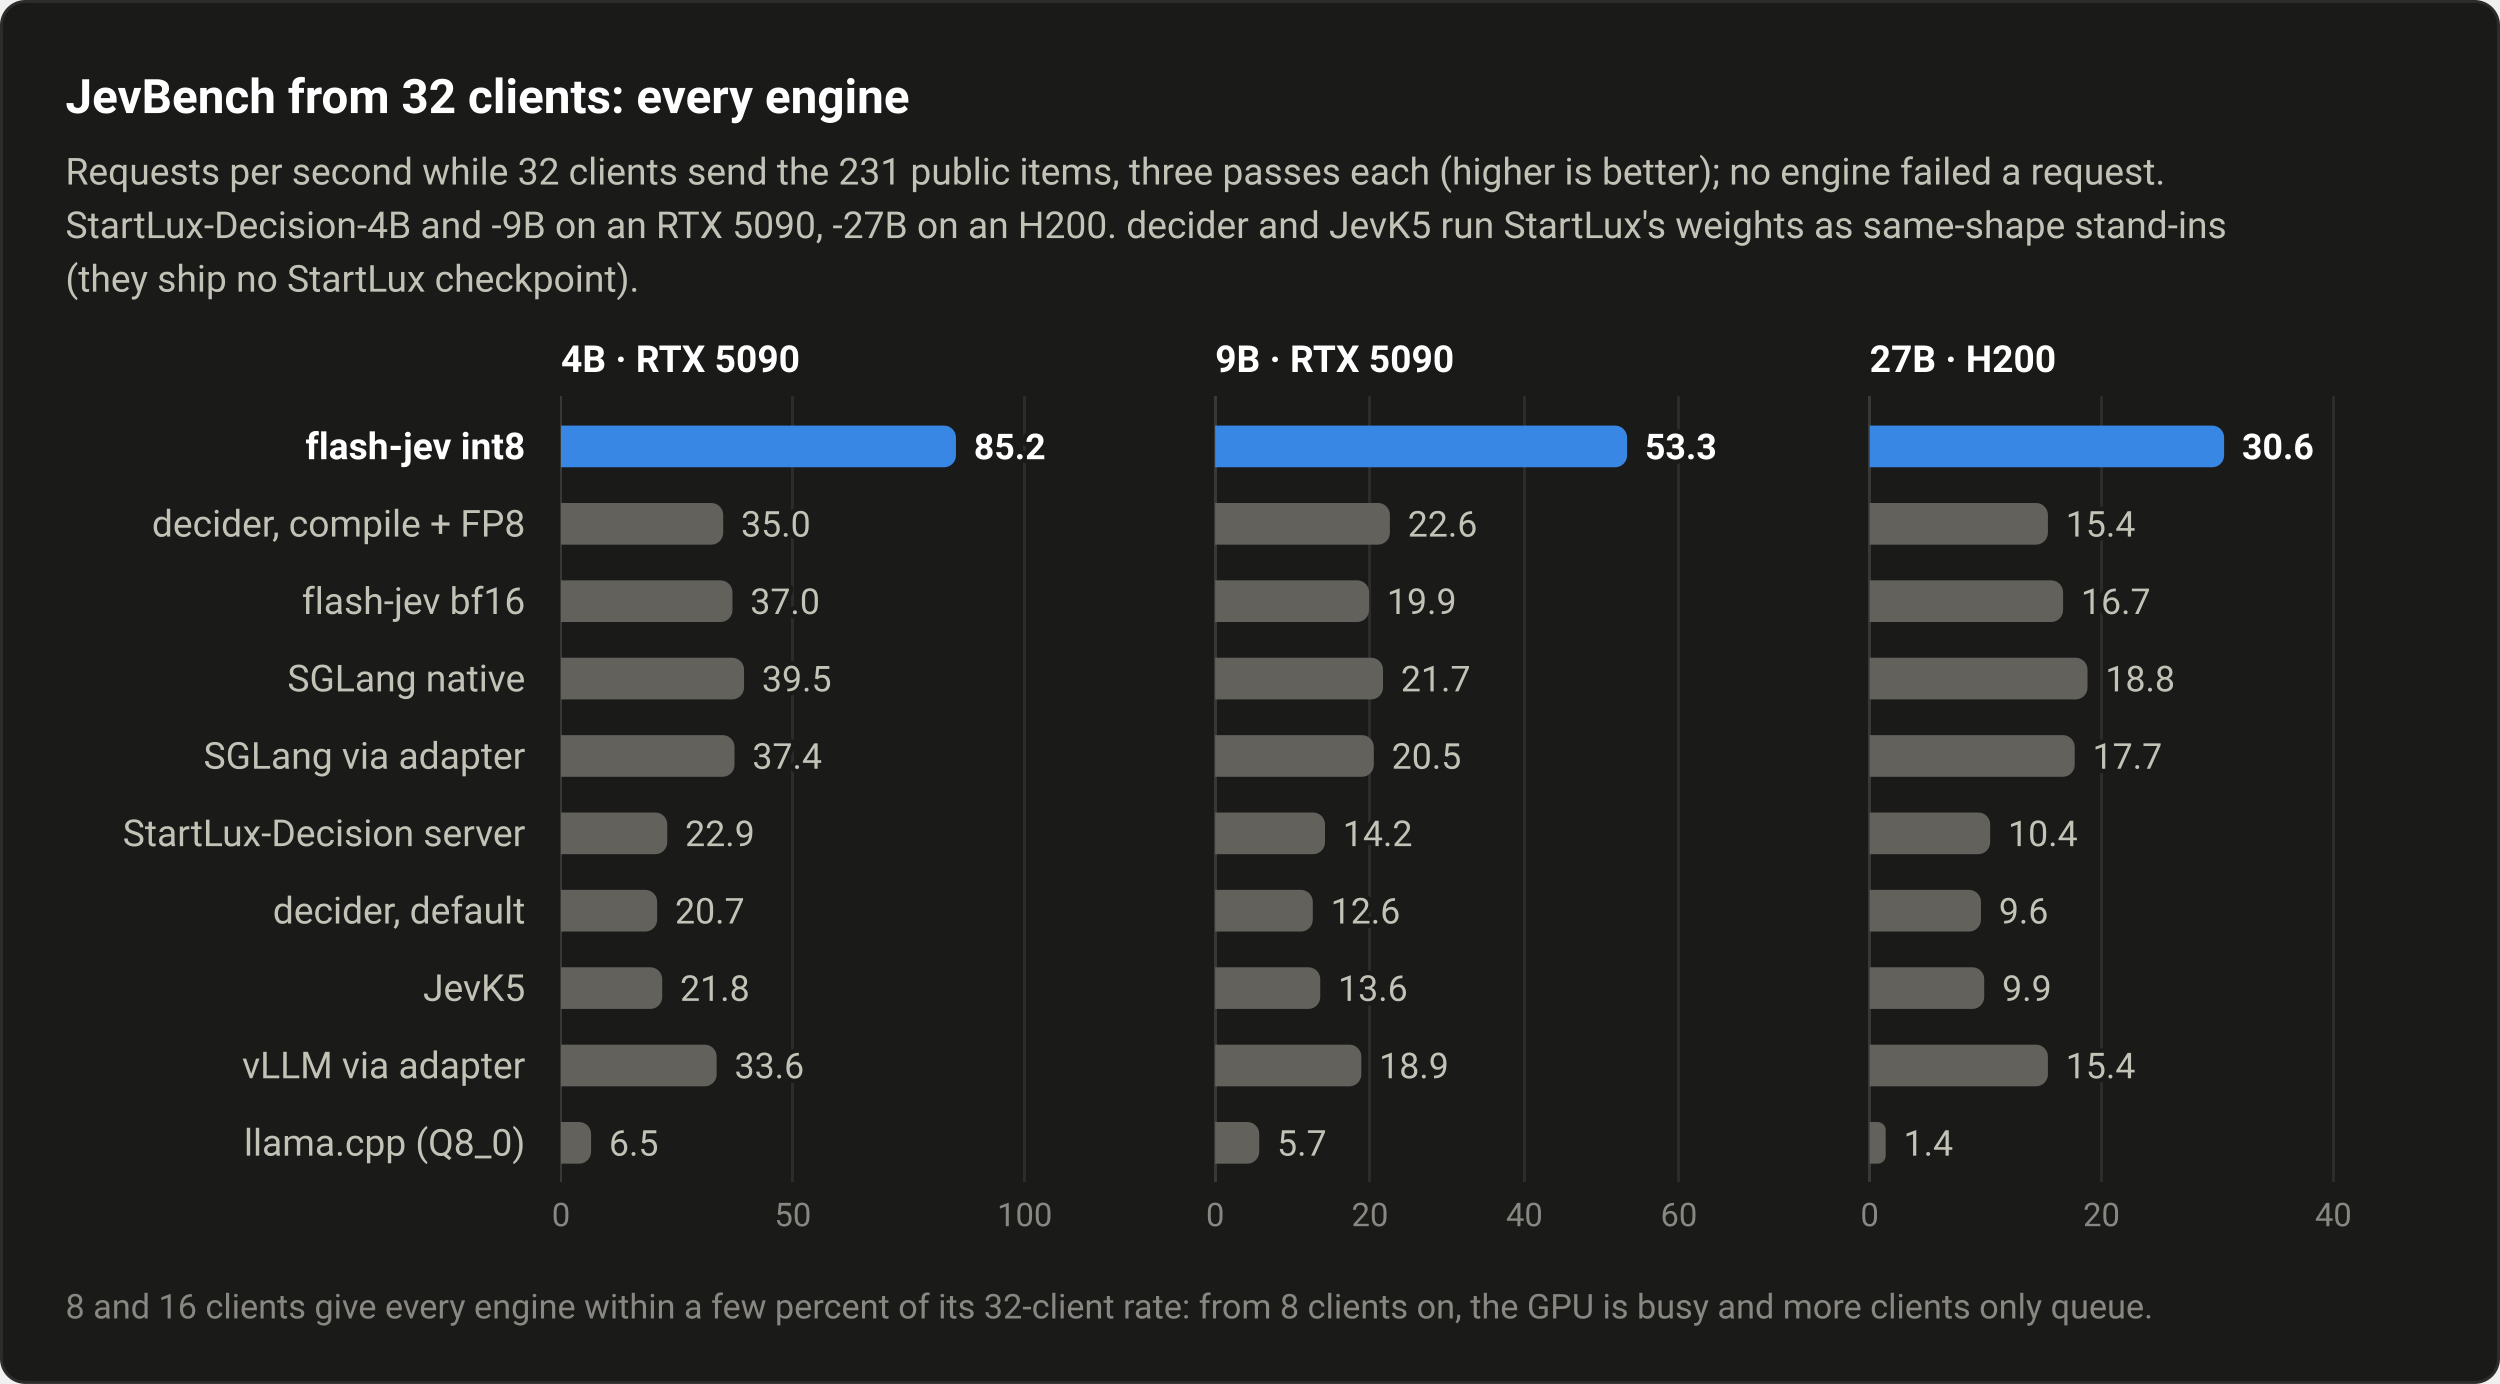
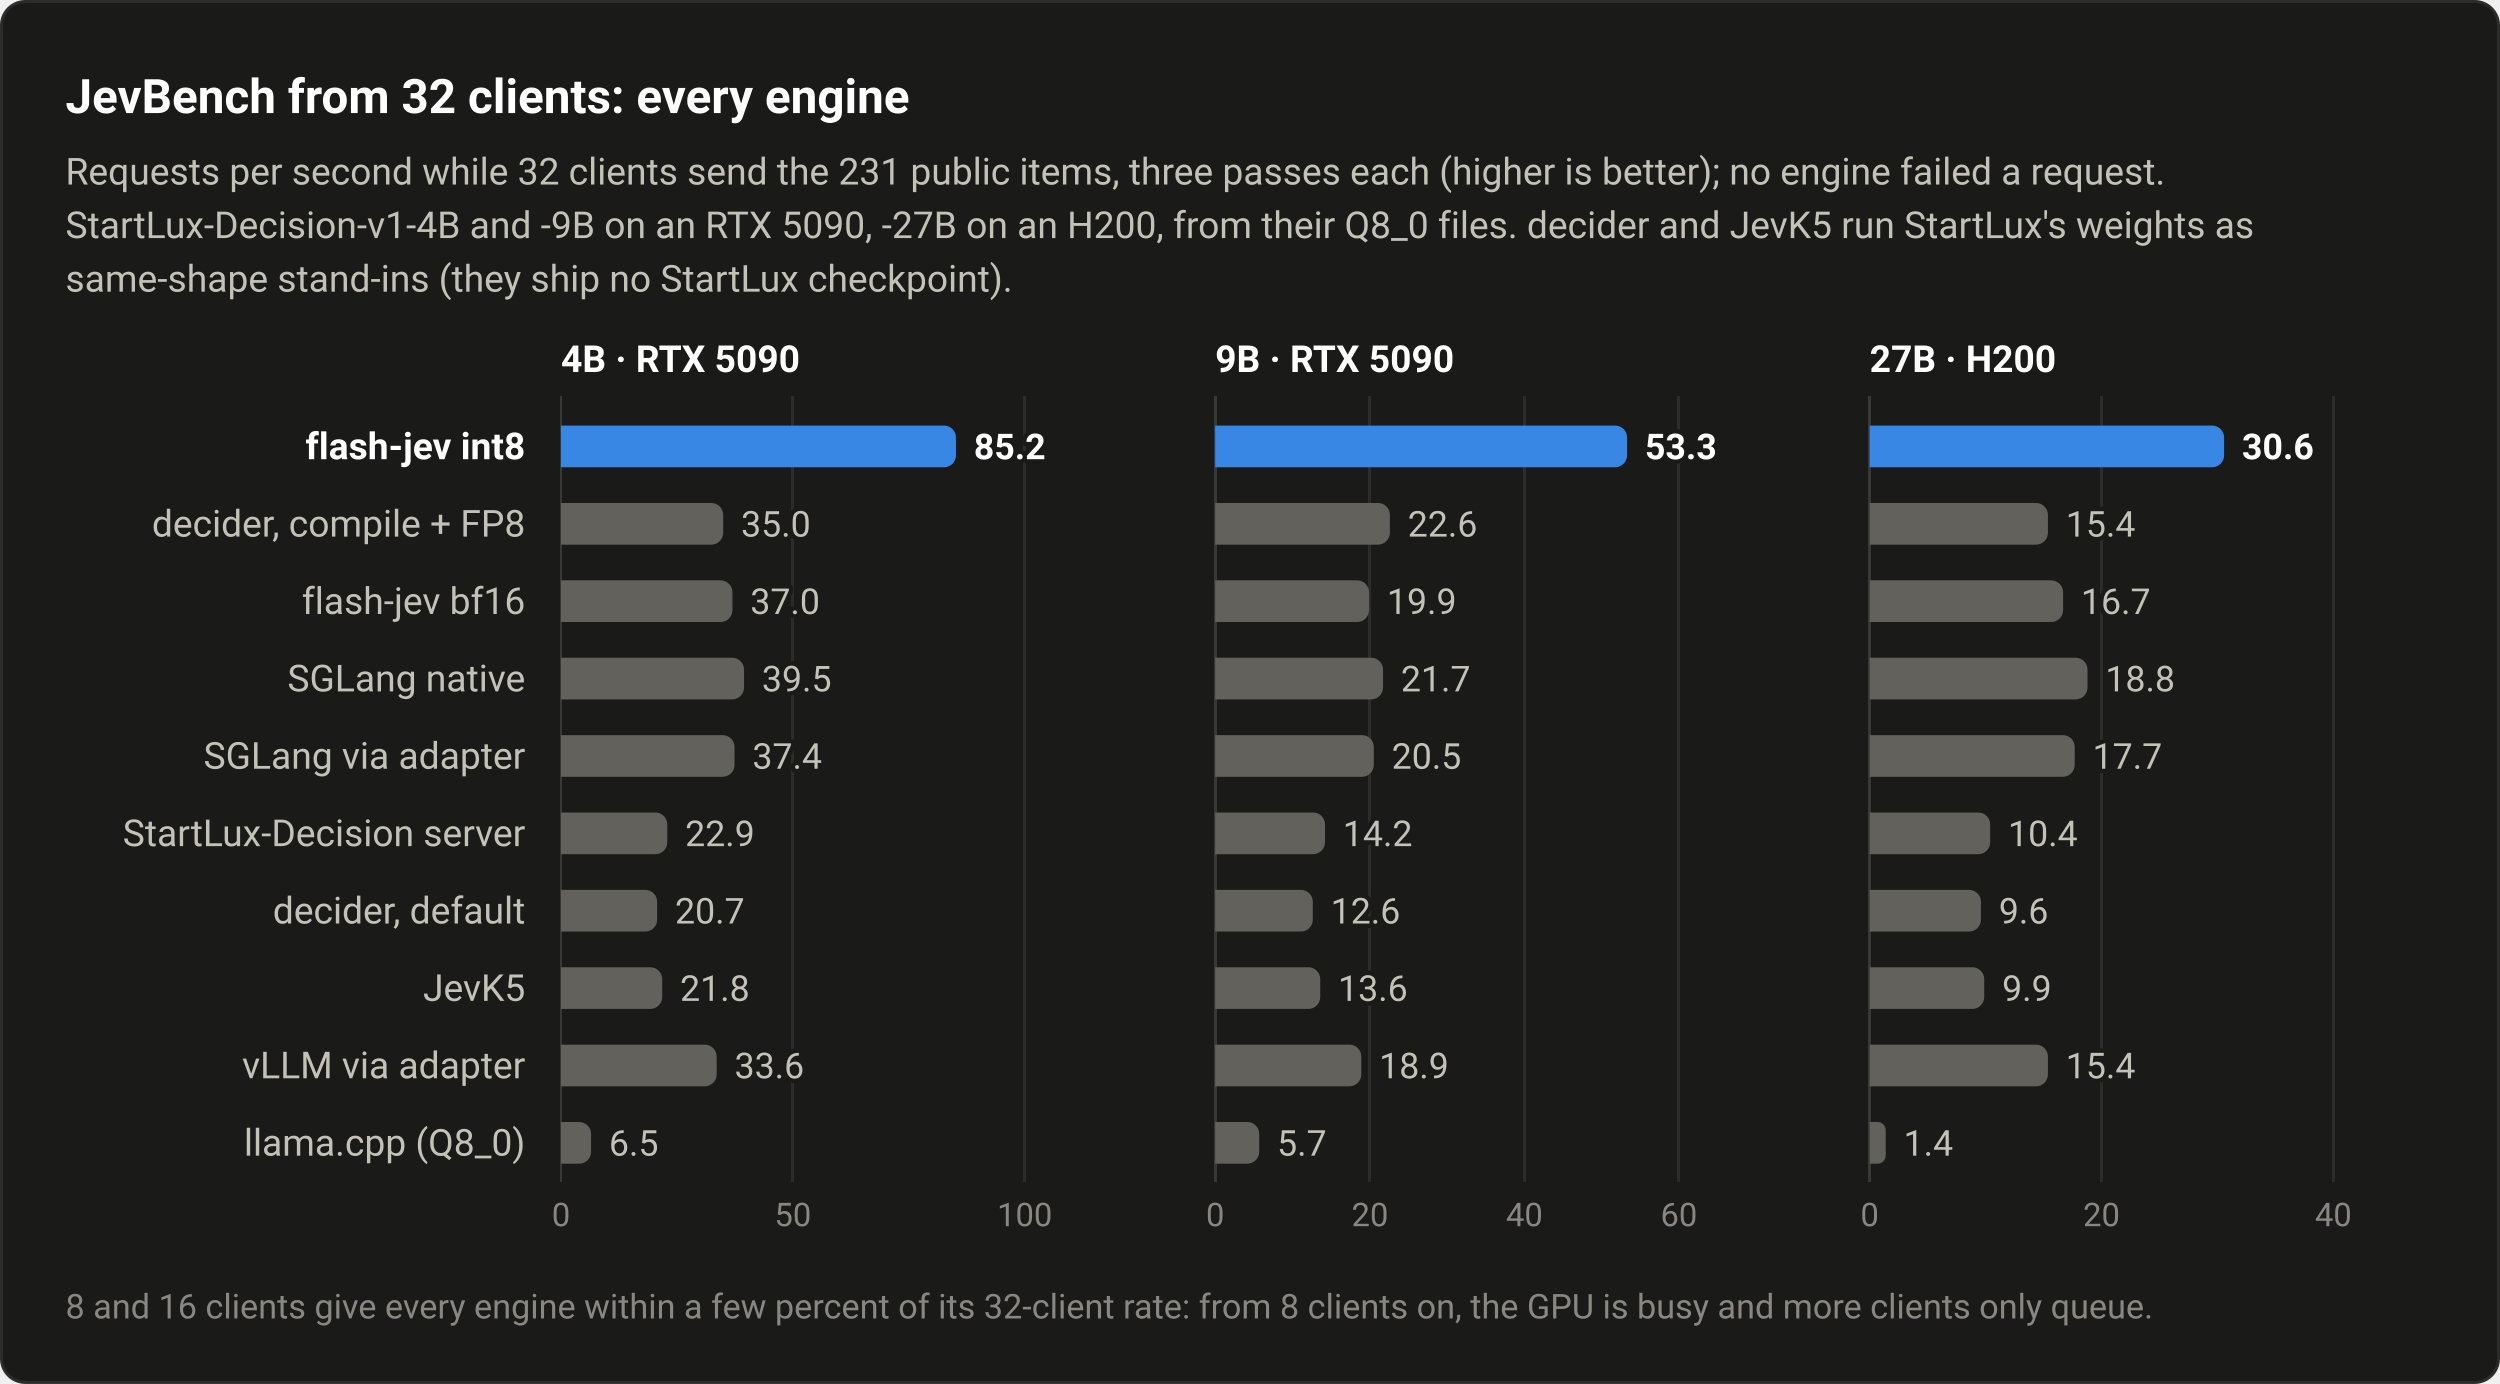
<svg xmlns="http://www.w3.org/2000/svg" width="840" height="465" viewBox="0 0 840 465" role="img" aria-labelledby="title desc" font-family="system-ui, -apple-system, 'Segoe UI', Roboto, 'Helvetica Neue', Arial, sans-serif">
  <rect x="0.5" y="0.5" width="839" height="464" rx="8" fill="#1a1a19" stroke="#2c2c2a" />
  <text x="22.0" y="38.0" font-size="16" fill="#ffffff" text-anchor="start" font-weight="600">JevBench from 32 clients: every engine</text>
  <text x="22.0" y="62.0" font-size="12.5" fill="#c3c2b7" text-anchor="start" font-weight="400">Requests per second while 32 clients send the 231 public items, three passes each (higher is better); no engine failed a request.</text>
-   <text x="22.0" y="80.0" font-size="12.5" fill="#c3c2b7" text-anchor="start" font-weight="400">StartLux-Decision-4B and -9B on an RTX 5090, -27B on an H200. decider and JevK5 run StartLux's weights as same-shape stand-ins</text>
-   <text x="22.0" y="98.0" font-size="12.5" fill="#c3c2b7" text-anchor="start" font-weight="400">(they ship no StartLux checkpoint).</text>
+   <text x="22.0" y="80.0" font-size="12.5" fill="#c3c2b7" text-anchor="start" font-weight="400">StartLux-Decision-v1-4B and -9B on an RTX 5090, -27B on an H200, from their Q8_0 files. decider and JevK5 run StartLux's weights as</text>
+   <text x="22.0" y="98.0" font-size="12.5" fill="#c3c2b7" text-anchor="start" font-weight="400">same-shape stand-ins (they ship no StartLux checkpoint).</text>
  <text x="188.5" y="125.0" font-size="12.5" fill="#ffffff" text-anchor="start" font-weight="600">4B · RTX 5090</text>
  <text x="188.5" y="412.0" font-size="11" fill="#898781" text-anchor="middle" font-weight="400" style="font-variant-numeric: tabular-nums">0</text>
  <line x1="266.4" y1="133.0" x2="266.4" y2="397.0" stroke="#2c2c2a" stroke-width="1" shape-rendering="crispEdges" />
  <text x="266.4" y="412.0" font-size="11" fill="#898781" text-anchor="middle" font-weight="400" style="font-variant-numeric: tabular-nums">50</text>
  <line x1="344.3" y1="133.0" x2="344.3" y2="397.0" stroke="#2c2c2a" stroke-width="1" shape-rendering="crispEdges" />
  <text x="344.3" y="412.0" font-size="11" fill="#898781" text-anchor="middle" font-weight="400" style="font-variant-numeric: tabular-nums">100</text>
  <line x1="188.5" y1="133.0" x2="188.5" y2="397.0" stroke="#383835" stroke-width="1" shape-rendering="crispEdges" />
  <path d="M188.5,143.0 H317.2 A4.0,4.0 0 0 1 321.2,147.0 V153.0 A4.0,4.0 0 0 1 317.2,157.0 H188.5 Z" fill="#3987e5" />
  <text x="327.2" y="154.3" font-size="12" fill="#ffffff" text-anchor="start" font-weight="600" style="font-variant-numeric: tabular-nums" stroke="#1a1a19" stroke-width="3" stroke-linejoin="round" paint-order="stroke">85.2</text>
  <path d="M188.5,169.0 H239.0 A4.0,4.0 0 0 1 243.0,173.0 V179.0 A4.0,4.0 0 0 1 239.0,183.0 H188.5 Z" fill="#62615c" />
  <text x="249.0" y="180.3" font-size="12" fill="#c3c2b7" text-anchor="start" font-weight="400" style="font-variant-numeric: tabular-nums" stroke="#1a1a19" stroke-width="3" stroke-linejoin="round" paint-order="stroke">35.0</text>
  <path d="M188.5,195.0 H242.1 A4.0,4.0 0 0 1 246.1,199.0 V205.0 A4.0,4.0 0 0 1 242.1,209.0 H188.5 Z" fill="#62615c" />
  <text x="252.1" y="206.3" font-size="12" fill="#c3c2b7" text-anchor="start" font-weight="400" style="font-variant-numeric: tabular-nums" stroke="#1a1a19" stroke-width="3" stroke-linejoin="round" paint-order="stroke">37.0</text>
  <path d="M188.5,221.0 H246.0 A4.0,4.0 0 0 1 250.0,225.0 V231.0 A4.0,4.0 0 0 1 246.0,235.0 H188.5 Z" fill="#62615c" />
  <text x="256.0" y="232.3" font-size="12" fill="#c3c2b7" text-anchor="start" font-weight="400" style="font-variant-numeric: tabular-nums" stroke="#1a1a19" stroke-width="3" stroke-linejoin="round" paint-order="stroke">39.5</text>
  <path d="M188.5,247.0 H242.8 A4.0,4.0 0 0 1 246.8,251.0 V257.0 A4.0,4.0 0 0 1 242.8,261.0 H188.5 Z" fill="#62615c" />
  <text x="252.8" y="258.3" font-size="12" fill="#c3c2b7" text-anchor="start" font-weight="400" style="font-variant-numeric: tabular-nums" stroke="#1a1a19" stroke-width="3" stroke-linejoin="round" paint-order="stroke">37.4</text>
  <path d="M188.5,273.0 H220.2 A4.0,4.0 0 0 1 224.2,277.0 V283.0 A4.0,4.0 0 0 1 220.2,287.0 H188.5 Z" fill="#62615c" />
  <text x="230.2" y="284.3" font-size="12" fill="#c3c2b7" text-anchor="start" font-weight="400" style="font-variant-numeric: tabular-nums" stroke="#1a1a19" stroke-width="3" stroke-linejoin="round" paint-order="stroke">22.9</text>
  <path d="M188.5,299.0 H216.8 A4.0,4.0 0 0 1 220.8,303.0 V309.0 A4.0,4.0 0 0 1 216.8,313.0 H188.5 Z" fill="#62615c" />
  <text x="226.8" y="310.3" font-size="12" fill="#c3c2b7" text-anchor="start" font-weight="400" style="font-variant-numeric: tabular-nums" stroke="#1a1a19" stroke-width="3" stroke-linejoin="round" paint-order="stroke">20.7</text>
  <path d="M188.5,325.0 H218.5 A4.0,4.0 0 0 1 222.5,329.0 V335.0 A4.0,4.0 0 0 1 218.5,339.0 H188.5 Z" fill="#62615c" />
  <text x="228.5" y="336.3" font-size="12" fill="#c3c2b7" text-anchor="start" font-weight="400" style="font-variant-numeric: tabular-nums" stroke="#1a1a19" stroke-width="3" stroke-linejoin="round" paint-order="stroke">21.8</text>
  <path d="M188.5,351.0 H236.8 A4.0,4.0 0 0 1 240.8,355.0 V361.0 A4.0,4.0 0 0 1 236.8,365.0 H188.5 Z" fill="#62615c" />
  <text x="246.8" y="362.3" font-size="12" fill="#c3c2b7" text-anchor="start" font-weight="400" style="font-variant-numeric: tabular-nums" stroke="#1a1a19" stroke-width="3" stroke-linejoin="round" paint-order="stroke">33.6</text>
  <path d="M188.5,377.0 H194.6 A4.0,4.0 0 0 1 198.6,381.0 V387.0 A4.0,4.0 0 0 1 194.6,391.0 H188.5 Z" fill="#62615c" />
  <text x="204.6" y="388.3" font-size="12" fill="#c3c2b7" text-anchor="start" font-weight="400" style="font-variant-numeric: tabular-nums" stroke="#1a1a19" stroke-width="3" stroke-linejoin="round" paint-order="stroke">6.5</text>
  <text x="408.3" y="125.0" font-size="12.5" fill="#ffffff" text-anchor="start" font-weight="600">9B · RTX 5090</text>
  <text x="408.3" y="412.0" font-size="11" fill="#898781" text-anchor="middle" font-weight="400" style="font-variant-numeric: tabular-nums">0</text>
  <line x1="460.3" y1="133.0" x2="460.3" y2="397.0" stroke="#2c2c2a" stroke-width="1" shape-rendering="crispEdges" />
  <text x="460.3" y="412.0" font-size="11" fill="#898781" text-anchor="middle" font-weight="400" style="font-variant-numeric: tabular-nums">20</text>
  <line x1="512.2" y1="133.0" x2="512.2" y2="397.0" stroke="#2c2c2a" stroke-width="1" shape-rendering="crispEdges" />
  <text x="512.2" y="412.0" font-size="11" fill="#898781" text-anchor="middle" font-weight="400" style="font-variant-numeric: tabular-nums">40</text>
  <line x1="564.1" y1="133.0" x2="564.1" y2="397.0" stroke="#2c2c2a" stroke-width="1" shape-rendering="crispEdges" />
  <text x="564.1" y="412.0" font-size="11" fill="#898781" text-anchor="middle" font-weight="400" style="font-variant-numeric: tabular-nums">60</text>
  <line x1="408.3" y1="133.0" x2="408.3" y2="397.0" stroke="#383835" stroke-width="1" shape-rendering="crispEdges" />
  <path d="M408.3,143.0 H542.7 A4.0,4.0 0 0 1 546.7,147.0 V153.0 A4.0,4.0 0 0 1 542.7,157.0 H408.3 Z" fill="#3987e5" />
  <text x="552.7" y="154.3" font-size="12" fill="#ffffff" text-anchor="start" font-weight="600" style="font-variant-numeric: tabular-nums" stroke="#1a1a19" stroke-width="3" stroke-linejoin="round" paint-order="stroke">53.3</text>
  <path d="M408.3,169.0 H463.0 A4.0,4.0 0 0 1 467.0,173.0 V179.0 A4.0,4.0 0 0 1 463.0,183.0 H408.3 Z" fill="#62615c" />
  <text x="473.0" y="180.3" font-size="12" fill="#c3c2b7" text-anchor="start" font-weight="400" style="font-variant-numeric: tabular-nums" stroke="#1a1a19" stroke-width="3" stroke-linejoin="round" paint-order="stroke">22.6</text>
  <path d="M408.3,195.0 H456.0 A4.0,4.0 0 0 1 460.0,199.0 V205.0 A4.0,4.0 0 0 1 456.0,209.0 H408.3 Z" fill="#62615c" />
  <text x="466.0" y="206.3" font-size="12" fill="#c3c2b7" text-anchor="start" font-weight="400" style="font-variant-numeric: tabular-nums" stroke="#1a1a19" stroke-width="3" stroke-linejoin="round" paint-order="stroke">19.9</text>
  <path d="M408.3,221.0 H460.7 A4.0,4.0 0 0 1 464.7,225.0 V231.0 A4.0,4.0 0 0 1 460.7,235.0 H408.3 Z" fill="#62615c" />
  <text x="470.7" y="232.3" font-size="12" fill="#c3c2b7" text-anchor="start" font-weight="400" style="font-variant-numeric: tabular-nums" stroke="#1a1a19" stroke-width="3" stroke-linejoin="round" paint-order="stroke">21.7</text>
  <path d="M408.3,247.0 H457.6 A4.0,4.0 0 0 1 461.6,251.0 V257.0 A4.0,4.0 0 0 1 457.6,261.0 H408.3 Z" fill="#62615c" />
  <text x="467.6" y="258.3" font-size="12" fill="#c3c2b7" text-anchor="start" font-weight="400" style="font-variant-numeric: tabular-nums" stroke="#1a1a19" stroke-width="3" stroke-linejoin="round" paint-order="stroke">20.5</text>
  <path d="M408.3,273.0 H441.2 A4.0,4.0 0 0 1 445.2,277.0 V283.0 A4.0,4.0 0 0 1 441.2,287.0 H408.3 Z" fill="#62615c" />
  <text x="451.2" y="284.3" font-size="12" fill="#c3c2b7" text-anchor="start" font-weight="400" style="font-variant-numeric: tabular-nums" stroke="#1a1a19" stroke-width="3" stroke-linejoin="round" paint-order="stroke">14.2</text>
  <path d="M408.3,299.0 H437.1 A4.0,4.0 0 0 1 441.1,303.0 V309.0 A4.0,4.0 0 0 1 437.1,313.0 H408.3 Z" fill="#62615c" />
  <text x="447.1" y="310.3" font-size="12" fill="#c3c2b7" text-anchor="start" font-weight="400" style="font-variant-numeric: tabular-nums" stroke="#1a1a19" stroke-width="3" stroke-linejoin="round" paint-order="stroke">12.6</text>
  <path d="M408.3,325.0 H439.6 A4.0,4.0 0 0 1 443.6,329.0 V335.0 A4.0,4.0 0 0 1 439.6,339.0 H408.3 Z" fill="#62615c" />
  <text x="449.6" y="336.3" font-size="12" fill="#c3c2b7" text-anchor="start" font-weight="400" style="font-variant-numeric: tabular-nums" stroke="#1a1a19" stroke-width="3" stroke-linejoin="round" paint-order="stroke">13.6</text>
  <path d="M408.3,351.0 H453.4 A4.0,4.0 0 0 1 457.4,355.0 V361.0 A4.0,4.0 0 0 1 453.4,365.0 H408.3 Z" fill="#62615c" />
  <text x="463.4" y="362.3" font-size="12" fill="#c3c2b7" text-anchor="start" font-weight="400" style="font-variant-numeric: tabular-nums" stroke="#1a1a19" stroke-width="3" stroke-linejoin="round" paint-order="stroke">18.9</text>
  <path d="M408.3,377.0 H419.1 A4.0,4.0 0 0 1 423.1,381.0 V387.0 A4.0,4.0 0 0 1 419.1,391.0 H408.3 Z" fill="#62615c" />
  <text x="429.1" y="388.3" font-size="12" fill="#c3c2b7" text-anchor="start" font-weight="400" style="font-variant-numeric: tabular-nums" stroke="#1a1a19" stroke-width="3" stroke-linejoin="round" paint-order="stroke">5.7</text>
  <text x="628.2" y="125.0" font-size="12.5" fill="#ffffff" text-anchor="start" font-weight="600">27B · H200</text>
  <text x="628.2" y="412.0" font-size="11" fill="#898781" text-anchor="middle" font-weight="400" style="font-variant-numeric: tabular-nums">0</text>
  <line x1="706.1" y1="133.0" x2="706.1" y2="397.0" stroke="#2c2c2a" stroke-width="1" shape-rendering="crispEdges" />
  <text x="706.1" y="412.0" font-size="11" fill="#898781" text-anchor="middle" font-weight="400" style="font-variant-numeric: tabular-nums">20</text>
  <line x1="784.0" y1="133.0" x2="784.0" y2="397.0" stroke="#2c2c2a" stroke-width="1" shape-rendering="crispEdges" />
  <text x="784.0" y="412.0" font-size="11" fill="#898781" text-anchor="middle" font-weight="400" style="font-variant-numeric: tabular-nums">40</text>
  <line x1="628.2" y1="133.0" x2="628.2" y2="397.0" stroke="#383835" stroke-width="1" shape-rendering="crispEdges" />
  <path d="M628.2,143.0 H743.3 A4.0,4.0 0 0 1 747.3,147.0 V153.0 A4.0,4.0 0 0 1 743.3,157.0 H628.2 Z" fill="#3987e5" />
  <text x="753.3" y="154.3" font-size="12" fill="#ffffff" text-anchor="start" font-weight="600" style="font-variant-numeric: tabular-nums" stroke="#1a1a19" stroke-width="3" stroke-linejoin="round" paint-order="stroke">30.6</text>
  <path d="M628.2,169.0 H684.1 A4.0,4.0 0 0 1 688.1,173.0 V179.0 A4.0,4.0 0 0 1 684.1,183.0 H628.2 Z" fill="#62615c" />
  <text x="694.1" y="180.3" font-size="12" fill="#c3c2b7" text-anchor="start" font-weight="400" style="font-variant-numeric: tabular-nums" stroke="#1a1a19" stroke-width="3" stroke-linejoin="round" paint-order="stroke">15.4</text>
  <path d="M628.2,195.0 H689.2 A4.0,4.0 0 0 1 693.2,199.0 V205.0 A4.0,4.0 0 0 1 689.2,209.0 H628.2 Z" fill="#62615c" />
  <text x="699.2" y="206.3" font-size="12" fill="#c3c2b7" text-anchor="start" font-weight="400" style="font-variant-numeric: tabular-nums" stroke="#1a1a19" stroke-width="3" stroke-linejoin="round" paint-order="stroke">16.7</text>
  <path d="M628.2,221.0 H697.4 A4.0,4.0 0 0 1 701.4,225.0 V231.0 A4.0,4.0 0 0 1 697.4,235.0 H628.2 Z" fill="#62615c" />
  <text x="707.4" y="232.3" font-size="12" fill="#c3c2b7" text-anchor="start" font-weight="400" style="font-variant-numeric: tabular-nums" stroke="#1a1a19" stroke-width="3" stroke-linejoin="round" paint-order="stroke">18.8</text>
  <path d="M628.2,247.0 H693.1 A4.0,4.0 0 0 1 697.1,251.0 V257.0 A4.0,4.0 0 0 1 693.1,261.0 H628.2 Z" fill="#62615c" />
  <text x="703.1" y="258.3" font-size="12" fill="#c3c2b7" text-anchor="start" font-weight="400" style="font-variant-numeric: tabular-nums" stroke="#1a1a19" stroke-width="3" stroke-linejoin="round" paint-order="stroke">17.7</text>
  <path d="M628.2,273.0 H664.7 A4.0,4.0 0 0 1 668.7,277.0 V283.0 A4.0,4.0 0 0 1 664.7,287.0 H628.2 Z" fill="#62615c" />
  <text x="674.7" y="284.3" font-size="12" fill="#c3c2b7" text-anchor="start" font-weight="400" style="font-variant-numeric: tabular-nums" stroke="#1a1a19" stroke-width="3" stroke-linejoin="round" paint-order="stroke">10.4</text>
  <path d="M628.2,299.0 H661.6 A4.0,4.0 0 0 1 665.6,303.0 V309.0 A4.0,4.0 0 0 1 661.6,313.0 H628.2 Z" fill="#62615c" />
  <text x="671.6" y="310.3" font-size="12" fill="#c3c2b7" text-anchor="start" font-weight="400" style="font-variant-numeric: tabular-nums" stroke="#1a1a19" stroke-width="3" stroke-linejoin="round" paint-order="stroke">9.6</text>
  <path d="M628.2,325.0 H662.7 A4.0,4.0 0 0 1 666.7,329.0 V335.0 A4.0,4.0 0 0 1 662.7,339.0 H628.2 Z" fill="#62615c" />
  <text x="672.7" y="336.3" font-size="12" fill="#c3c2b7" text-anchor="start" font-weight="400" style="font-variant-numeric: tabular-nums" stroke="#1a1a19" stroke-width="3" stroke-linejoin="round" paint-order="stroke">9.9</text>
  <path d="M628.2,351.0 H684.1 A4.0,4.0 0 0 1 688.1,355.0 V361.0 A4.0,4.0 0 0 1 684.1,365.0 H628.2 Z" fill="#62615c" />
  <text x="694.1" y="362.3" font-size="12" fill="#c3c2b7" text-anchor="start" font-weight="400" style="font-variant-numeric: tabular-nums" stroke="#1a1a19" stroke-width="3" stroke-linejoin="round" paint-order="stroke">15.4</text>
  <path d="M628.2,377.0 H630.9 A2.726,2.726 0 0 1 633.6,379.7 V388.3 A2.726,2.726 0 0 1 630.9,391.0 H628.2 Z" fill="#62615c" />
  <text x="639.6" y="388.3" font-size="12" fill="#c3c2b7" text-anchor="start" font-weight="400" style="font-variant-numeric: tabular-nums" stroke="#1a1a19" stroke-width="3" stroke-linejoin="round" paint-order="stroke">1.4</text>
  <text x="176.5" y="154.3" font-size="12.5" fill="#ffffff" text-anchor="end" font-weight="600">flash-jev int8</text>
  <text x="176.5" y="180.3" font-size="12.5" fill="#c3c2b7" text-anchor="end" font-weight="400">decider, compile + FP8</text>
  <text x="176.5" y="206.3" font-size="12.5" fill="#c3c2b7" text-anchor="end" font-weight="400">flash-jev bf16</text>
  <text x="176.5" y="232.3" font-size="12.5" fill="#c3c2b7" text-anchor="end" font-weight="400">SGLang native</text>
  <text x="176.5" y="258.3" font-size="12.5" fill="#c3c2b7" text-anchor="end" font-weight="400">SGLang via adapter</text>
  <text x="176.5" y="284.3" font-size="12.5" fill="#c3c2b7" text-anchor="end" font-weight="400">StartLux-Decision server</text>
  <text x="176.5" y="310.3" font-size="12.5" fill="#c3c2b7" text-anchor="end" font-weight="400">decider, default</text>
  <text x="176.5" y="336.3" font-size="12.5" fill="#c3c2b7" text-anchor="end" font-weight="400">JevK5</text>
  <text x="176.5" y="362.3" font-size="12.5" fill="#c3c2b7" text-anchor="end" font-weight="400">vLLM via adapter</text>
  <text x="176.5" y="388.3" font-size="12.5" fill="#c3c2b7" text-anchor="end" font-weight="400">llama.cpp (Q8_0)</text>
  <text x="22.0" y="443.0" font-size="11.5" fill="#898781" text-anchor="start" font-weight="400">8 and 16 clients give every engine within a few percent of its 32-client rate: from 8 clients on, the GPU is busy and more clients only queue.</text>
</svg>
